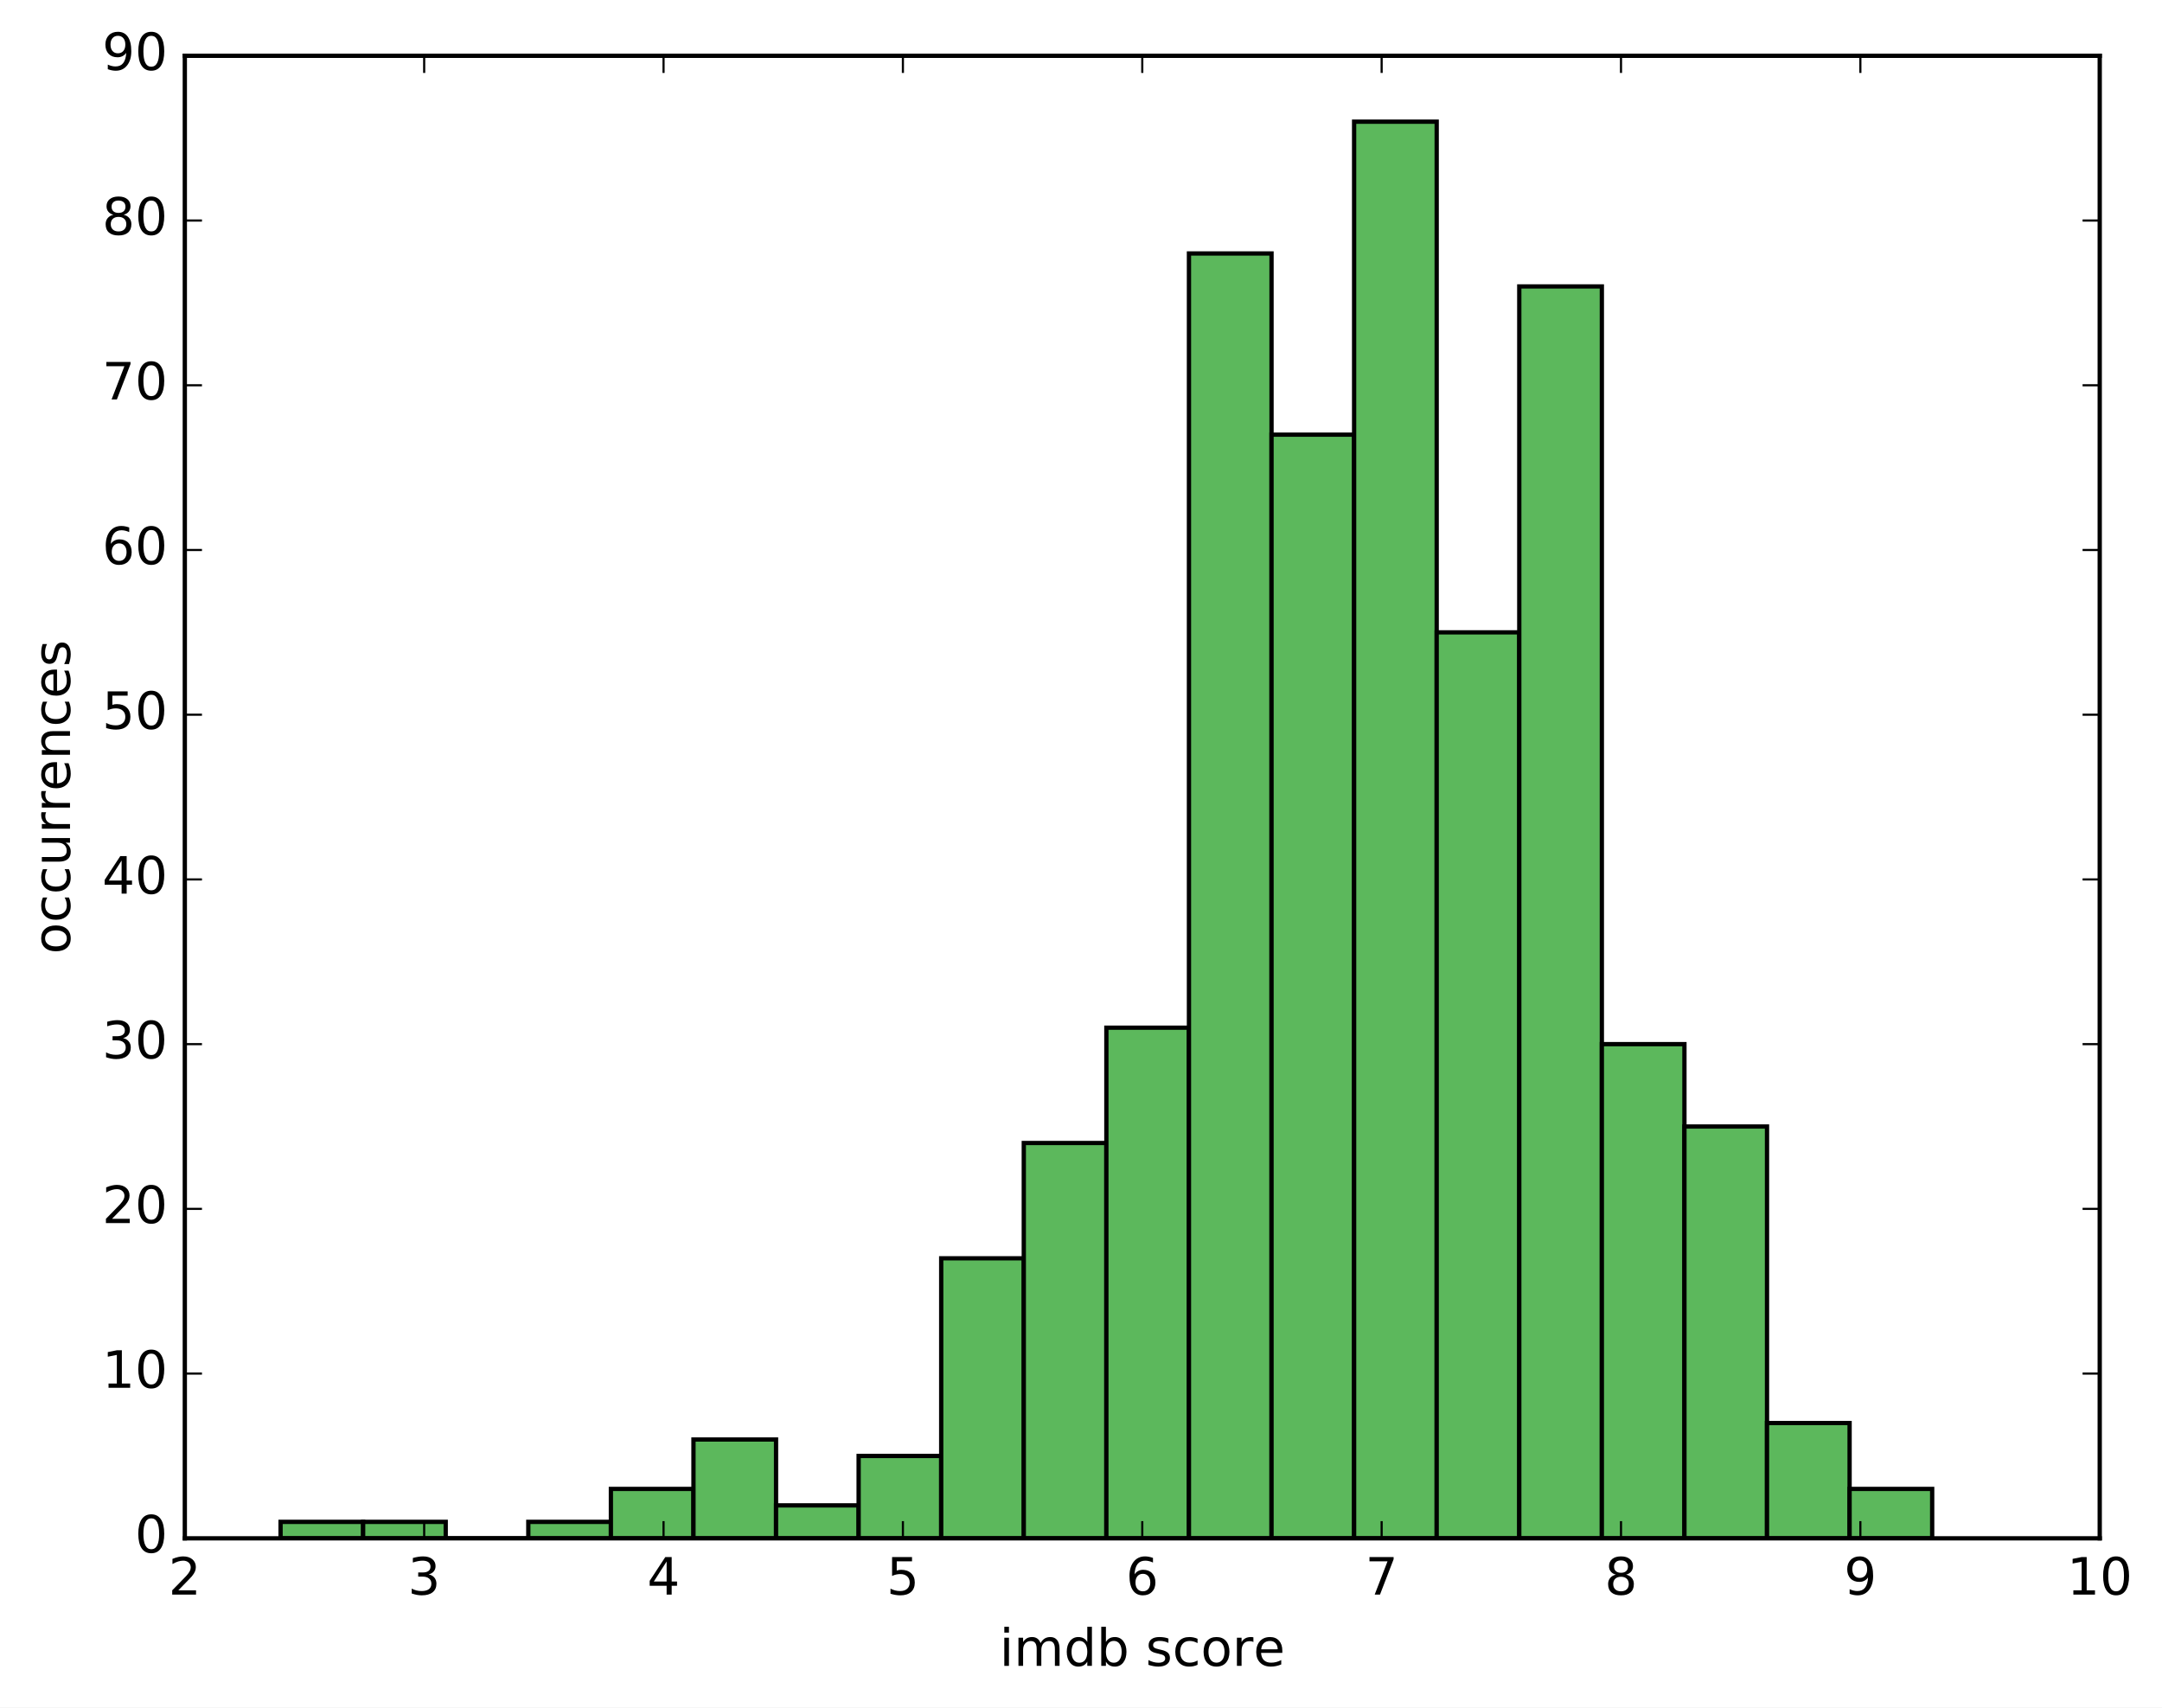
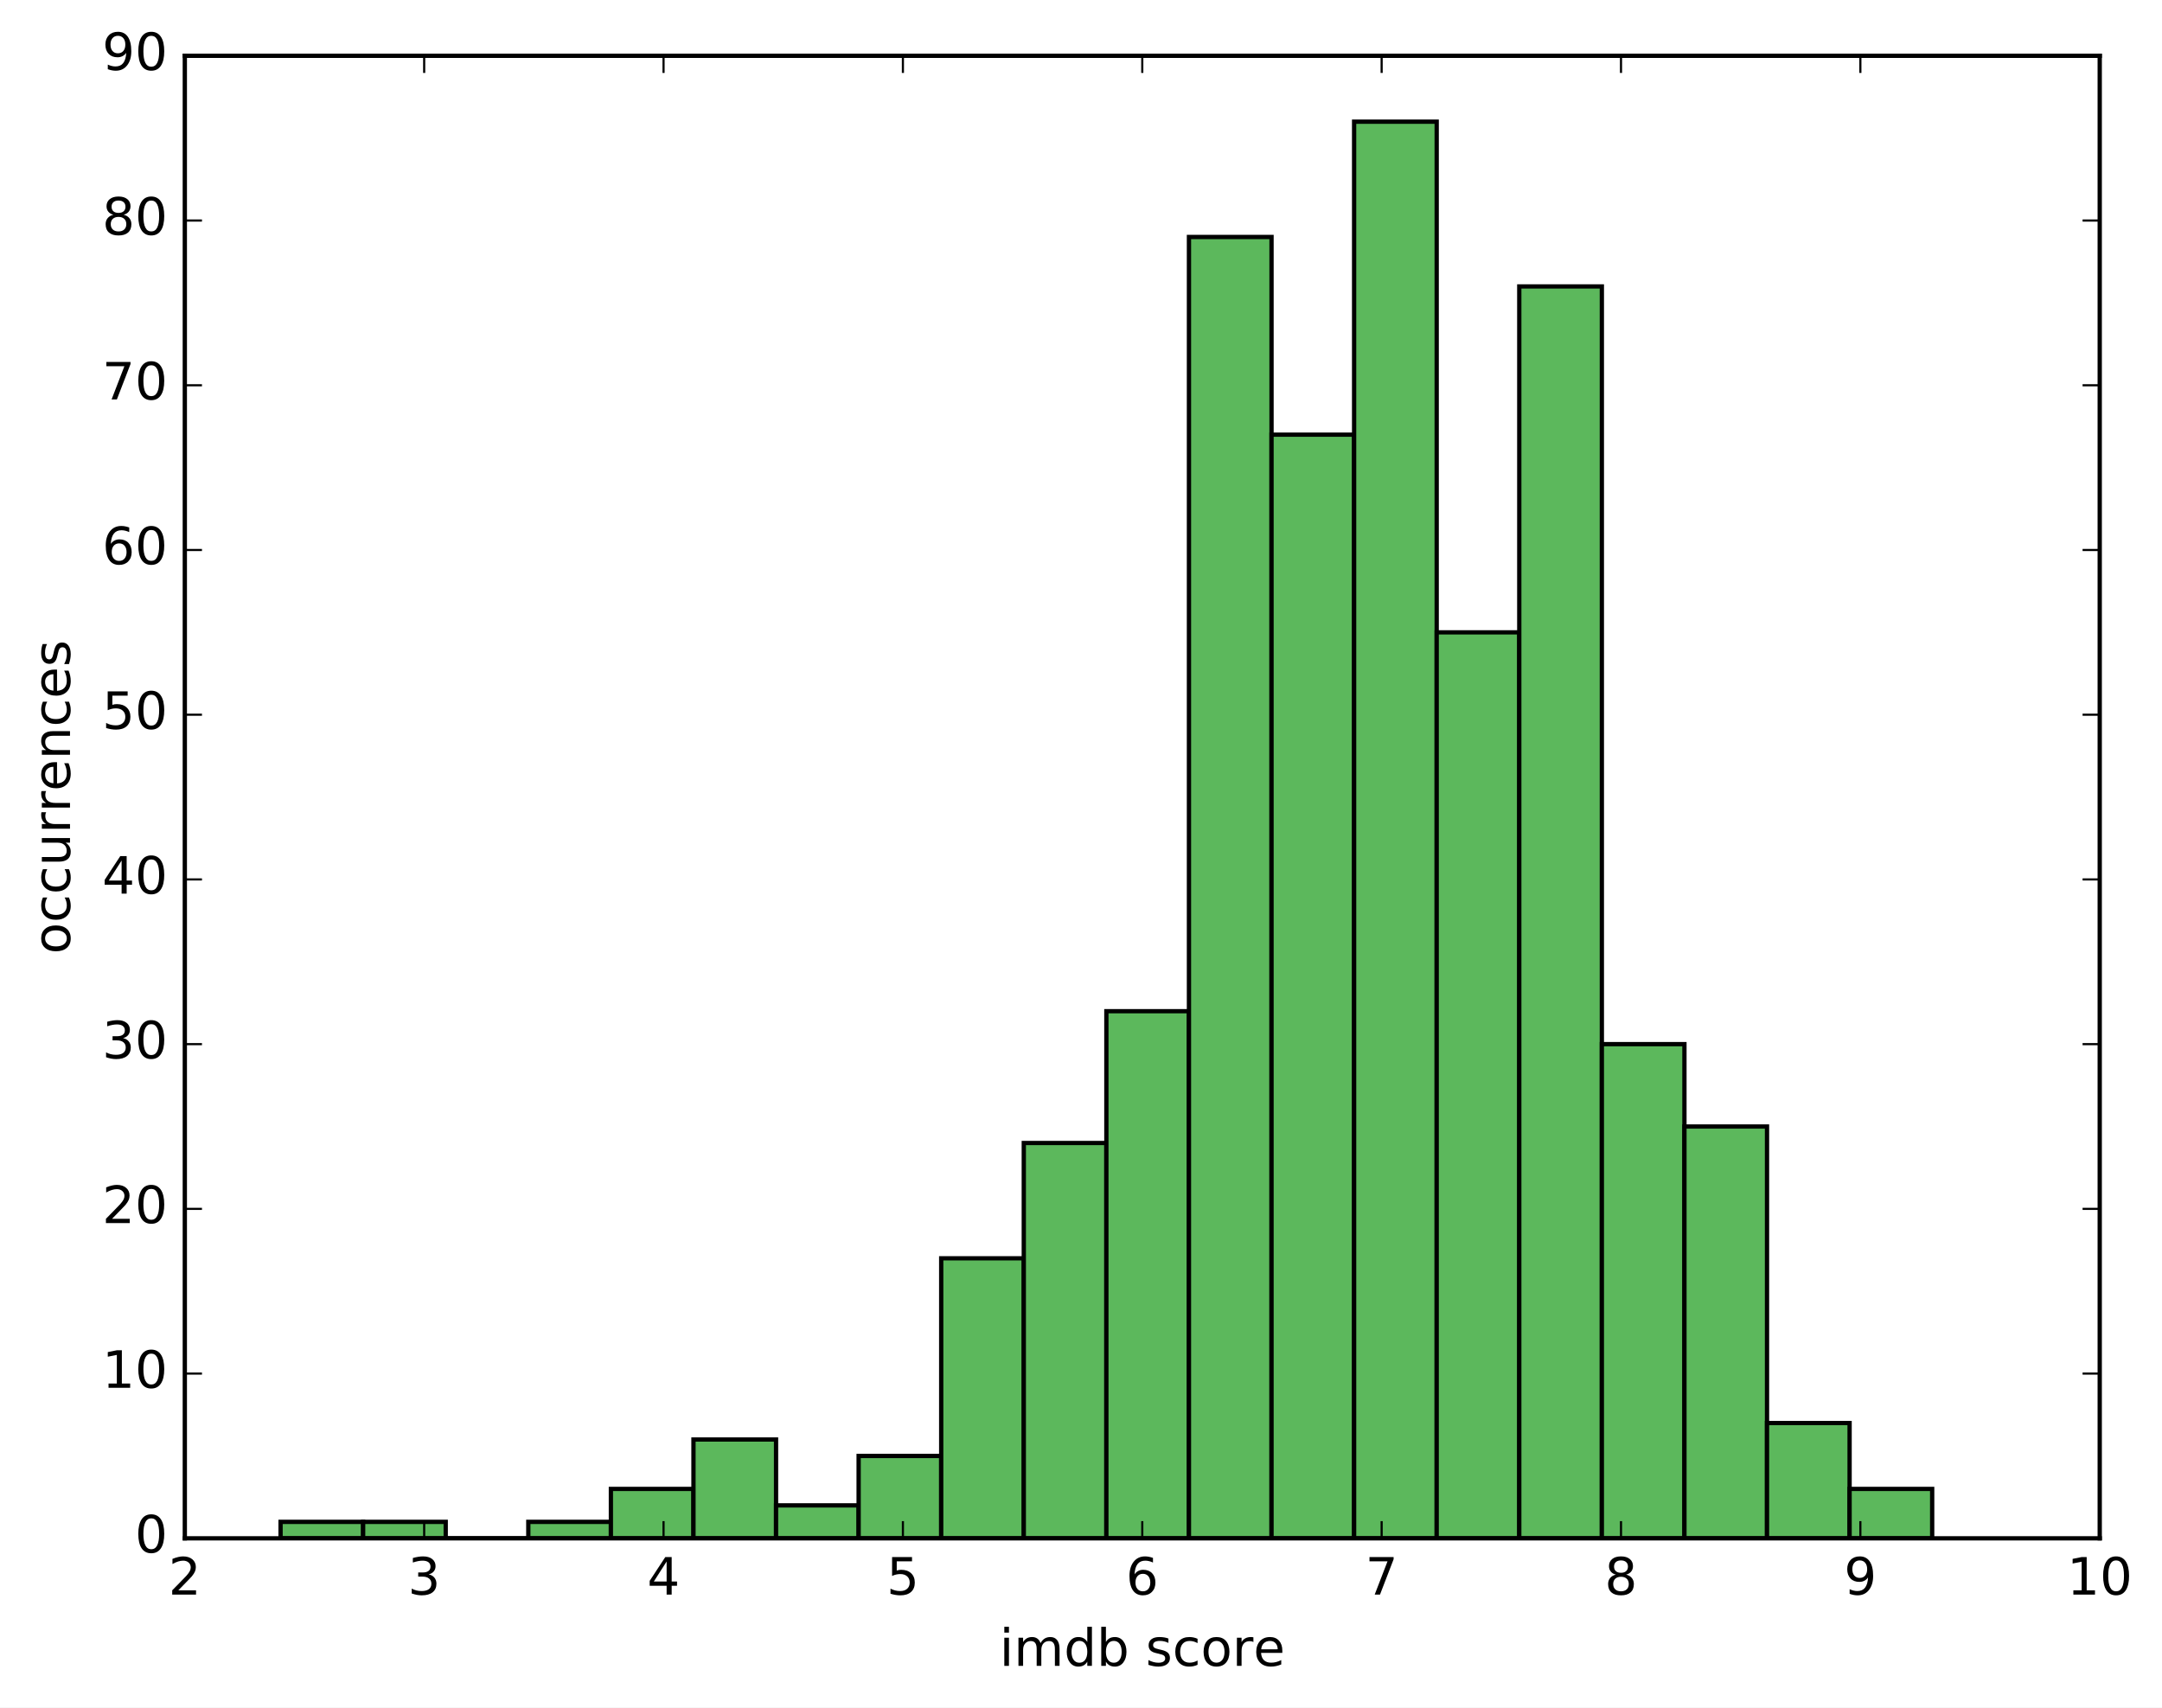
<svg xmlns="http://www.w3.org/2000/svg" xmlns:xlink="http://www.w3.org/1999/xlink" height="398pt" version="1.1" viewBox="0 0 504 398" width="504pt">
  <defs>
    <style type="text/css">
*{stroke-linecap:butt;stroke-linejoin:round;stroke-miterlimit:100000;}
  </style>
  </defs>
  <g id="figure_1">
    <g id="patch_1">
      <path d="M 0 398.034  L 504.319 398.034  L 504.319 0  L 0 0  z " style="fill:#ffffff;" />
    </g>
    <g id="axes_1">
      <g id="patch_2">
        <path d="M 43.084 358.607  L 489.484 358.607  L 489.484 13.007  L 43.084 13.007  z " style="fill:#ffffff;" />
      </g>
      <g id="patch_3">
-         <path clip-path="url(#pbd84c0431d)" d="M 65.404 358.607  L 84.655 358.607  L 84.655 354.767  L 65.404 354.767  z " style="fill:#5cb85c;stroke:#000000;stroke-linejoin:miter;" />
+         <path clip-path="url(#p08955d83c1)" d="M 65.404 358.607  L 84.655 358.607  L 84.655 354.767  L 65.404 354.767  z " style="fill:#5cb85c;stroke:#000000;stroke-linejoin:miter;" />
      </g>
      <g id="patch_4">
-         <path clip-path="url(#pbd84c0431d)" d="M 84.655 358.607  L 103.906 358.607  L 103.906 354.767  L 84.655 354.767  z " style="fill:#5cb85c;stroke:#000000;stroke-linejoin:miter;" />
+         <path clip-path="url(#p08955d83c1)" d="M 84.655 358.607  L 103.906 358.607  L 103.906 354.767  L 84.655 354.767  z " style="fill:#5cb85c;stroke:#000000;stroke-linejoin:miter;" />
      </g>
      <g id="patch_5">
-         <path clip-path="url(#pbd84c0431d)" d="M 103.906 358.607  L 123.157 358.607  L 123.157 358.607  L 103.906 358.607  z " style="fill:#5cb85c;stroke:#000000;stroke-linejoin:miter;" />
+         <path clip-path="url(#p08955d83c1)" d="M 103.906 358.607  L 123.157 358.607  L 123.157 358.607  L 103.906 358.607  z " style="fill:#5cb85c;stroke:#000000;stroke-linejoin:miter;" />
      </g>
      <g id="patch_6">
-         <path clip-path="url(#pbd84c0431d)" d="M 123.157 358.607  L 142.408 358.607  L 142.408 354.767  L 123.157 354.767  z " style="fill:#5cb85c;stroke:#000000;stroke-linejoin:miter;" />
+         <path clip-path="url(#p08955d83c1)" d="M 123.157 358.607  L 142.408 358.607  L 142.408 354.767  L 123.157 354.767  z " style="fill:#5cb85c;stroke:#000000;stroke-linejoin:miter;" />
      </g>
      <g id="patch_7">
-         <path clip-path="url(#pbd84c0431d)" d="M 142.408 358.607  L 161.659 358.607  L 161.659 347.087  L 142.408 347.087  z " style="fill:#5cb85c;stroke:#000000;stroke-linejoin:miter;" />
+         <path clip-path="url(#p08955d83c1)" d="M 142.408 358.607  L 161.659 358.607  L 161.659 347.087  L 142.408 347.087  z " style="fill:#5cb85c;stroke:#000000;stroke-linejoin:miter;" />
      </g>
      <g id="patch_8">
-         <path clip-path="url(#pbd84c0431d)" d="M 161.659 358.607  L 180.91 358.607  L 180.91 335.567  L 161.659 335.567  z " style="fill:#5cb85c;stroke:#000000;stroke-linejoin:miter;" />
+         <path clip-path="url(#p08955d83c1)" d="M 161.659 358.607  L 180.91 358.607  L 180.91 335.567  L 161.659 335.567  z " style="fill:#5cb85c;stroke:#000000;stroke-linejoin:miter;" />
      </g>
      <g id="patch_9">
-         <path clip-path="url(#pbd84c0431d)" d="M 180.91 358.607  L 200.161 358.607  L 200.161 350.927  L 180.91 350.927  z " style="fill:#5cb85c;stroke:#000000;stroke-linejoin:miter;" />
+         <path clip-path="url(#p08955d83c1)" d="M 180.91 358.607  L 200.161 358.607  L 200.161 350.927  L 180.91 350.927  z " style="fill:#5cb85c;stroke:#000000;stroke-linejoin:miter;" />
      </g>
      <g id="patch_10">
-         <path clip-path="url(#pbd84c0431d)" d="M 200.161 358.607  L 219.412 358.607  L 219.412 339.407  L 200.161 339.407  z " style="fill:#5cb85c;stroke:#000000;stroke-linejoin:miter;" />
+         <path clip-path="url(#p08955d83c1)" d="M 200.161 358.607  L 219.412 358.607  L 219.412 339.407  L 200.161 339.407  z " style="fill:#5cb85c;stroke:#000000;stroke-linejoin:miter;" />
      </g>
      <g id="patch_11">
-         <path clip-path="url(#pbd84c0431d)" d="M 219.412 358.607  L 238.663 358.607  L 238.663 293.327  L 219.412 293.327  z " style="fill:#5cb85c;stroke:#000000;stroke-linejoin:miter;" />
+         <path clip-path="url(#p08955d83c1)" d="M 219.412 358.607  L 238.663 358.607  L 238.663 293.327  L 219.412 293.327  z " style="fill:#5cb85c;stroke:#000000;stroke-linejoin:miter;" />
      </g>
      <g id="patch_12">
-         <path clip-path="url(#pbd84c0431d)" d="M 238.663 358.607  L 257.914 358.607  L 257.914 266.447  L 238.663 266.447  z " style="fill:#5cb85c;stroke:#000000;stroke-linejoin:miter;" />
+         <path clip-path="url(#p08955d83c1)" d="M 238.663 358.607  L 257.914 358.607  L 257.914 266.447  L 238.663 266.447  z " style="fill:#5cb85c;stroke:#000000;stroke-linejoin:miter;" />
      </g>
      <g id="patch_13">
-         <path clip-path="url(#pbd84c0431d)" d="M 257.914 358.607  L 277.165 358.607  L 277.165 239.567  L 257.914 239.567  z " style="fill:#5cb85c;stroke:#000000;stroke-linejoin:miter;" />
+         <path clip-path="url(#p08955d83c1)" d="M 257.914 358.607  L 277.165 358.607  L 277.165 235.727  L 257.914 235.727  z " style="fill:#5cb85c;stroke:#000000;stroke-linejoin:miter;" />
      </g>
      <g id="patch_14">
-         <path clip-path="url(#pbd84c0431d)" d="M 277.165 358.607  L 296.416 358.607  L 296.416 59.087  L 277.165 59.087  z " style="fill:#5cb85c;stroke:#000000;stroke-linejoin:miter;" />
+         <path clip-path="url(#p08955d83c1)" d="M 277.165 358.607  L 296.416 358.607  L 296.416 55.247  L 277.165 55.247  z " style="fill:#5cb85c;stroke:#000000;stroke-linejoin:miter;" />
      </g>
      <g id="patch_15">
-         <path clip-path="url(#pbd84c0431d)" d="M 296.416 358.607  L 315.667 358.607  L 315.667 101.327  L 296.416 101.327  z " style="fill:#5cb85c;stroke:#000000;stroke-linejoin:miter;" />
+         <path clip-path="url(#p08955d83c1)" d="M 296.416 358.607  L 315.667 358.607  L 315.667 101.327  L 296.416 101.327  z " style="fill:#5cb85c;stroke:#000000;stroke-linejoin:miter;" />
      </g>
      <g id="patch_16">
-         <path clip-path="url(#pbd84c0431d)" d="M 315.667 358.607  L 334.918 358.607  L 334.918 28.367  L 315.667 28.367  z " style="fill:#5cb85c;stroke:#000000;stroke-linejoin:miter;" />
+         <path clip-path="url(#p08955d83c1)" d="M 315.667 358.607  L 334.918 358.607  L 334.918 28.367  L 315.667 28.367  z " style="fill:#5cb85c;stroke:#000000;stroke-linejoin:miter;" />
      </g>
      <g id="patch_17">
-         <path clip-path="url(#pbd84c0431d)" d="M 334.918 358.607  L 354.169 358.607  L 354.169 147.407  L 334.918 147.407  z " style="fill:#5cb85c;stroke:#000000;stroke-linejoin:miter;" />
+         <path clip-path="url(#p08955d83c1)" d="M 334.918 358.607  L 354.169 358.607  L 354.169 147.407  L 334.918 147.407  z " style="fill:#5cb85c;stroke:#000000;stroke-linejoin:miter;" />
      </g>
      <g id="patch_18">
-         <path clip-path="url(#pbd84c0431d)" d="M 354.169 358.607  L 373.42 358.607  L 373.42 66.767  L 354.169 66.767  z " style="fill:#5cb85c;stroke:#000000;stroke-linejoin:miter;" />
+         <path clip-path="url(#p08955d83c1)" d="M 354.169 358.607  L 373.42 358.607  L 373.42 66.767  L 354.169 66.767  z " style="fill:#5cb85c;stroke:#000000;stroke-linejoin:miter;" />
      </g>
      <g id="patch_19">
-         <path clip-path="url(#pbd84c0431d)" d="M 373.42 358.607  L 392.671 358.607  L 392.671 243.407  L 373.42 243.407  z " style="fill:#5cb85c;stroke:#000000;stroke-linejoin:miter;" />
+         <path clip-path="url(#p08955d83c1)" d="M 373.42 358.607  L 392.671 358.607  L 392.671 243.407  L 373.42 243.407  z " style="fill:#5cb85c;stroke:#000000;stroke-linejoin:miter;" />
      </g>
      <g id="patch_20">
-         <path clip-path="url(#pbd84c0431d)" d="M 392.671 358.607  L 411.922 358.607  L 411.922 262.607  L 392.671 262.607  z " style="fill:#5cb85c;stroke:#000000;stroke-linejoin:miter;" />
+         <path clip-path="url(#p08955d83c1)" d="M 392.671 358.607  L 411.922 358.607  L 411.922 262.607  L 392.671 262.607  z " style="fill:#5cb85c;stroke:#000000;stroke-linejoin:miter;" />
      </g>
      <g id="patch_21">
-         <path clip-path="url(#pbd84c0431d)" d="M 411.922 358.607  L 431.173 358.607  L 431.173 331.727  L 411.922 331.727  z " style="fill:#5cb85c;stroke:#000000;stroke-linejoin:miter;" />
+         <path clip-path="url(#p08955d83c1)" d="M 411.922 358.607  L 431.173 358.607  L 431.173 331.727  L 411.922 331.727  z " style="fill:#5cb85c;stroke:#000000;stroke-linejoin:miter;" />
      </g>
      <g id="patch_22">
-         <path clip-path="url(#pbd84c0431d)" d="M 431.173 358.607  L 450.424 358.607  L 450.424 347.087  L 431.173 347.087  z " style="fill:#5cb85c;stroke:#000000;stroke-linejoin:miter;" />
+         <path clip-path="url(#p08955d83c1)" d="M 431.173 358.607  L 450.424 358.607  L 450.424 347.087  L 431.173 347.087  z " style="fill:#5cb85c;stroke:#000000;stroke-linejoin:miter;" />
      </g>
      <g id="patch_23">
        <path d="M 43.084 13.007  L 489.484 13.007  " style="fill:none;stroke:#000000;stroke-linecap:square;stroke-linejoin:miter;" />
      </g>
      <g id="patch_24">
        <path d="M 489.484 358.607  L 489.484 13.007  " style="fill:none;stroke:#000000;stroke-linecap:square;stroke-linejoin:miter;" />
      </g>
      <g id="patch_25">
        <path d="M 43.084 358.607  L 489.484 358.607  " style="fill:none;stroke:#000000;stroke-linecap:square;stroke-linejoin:miter;" />
      </g>
      <g id="patch_26">
        <path d="M 43.084 358.607  L 43.084 13.007  " style="fill:none;stroke:#000000;stroke-linecap:square;stroke-linejoin:miter;" />
      </g>
      <g id="matplotlib.axis_1">
        <g id="xtick_1">
          <g id="line2d_1">
            <defs>
-               <path d="M 0 0  L 0 -4  " id="mf50c649e25" style="stroke:#000000;stroke-width:0.5;" />
-             </defs>
-             <g>
-               <use style="stroke:#000000;stroke-width:0.5;" x="43.084" xlink:href="#mf50c649e25" y="358.607" />
+               <path d="M 0 0  L 0 -4  " id="md953625e49" style="stroke:#000000;stroke-width:0.5;" />
+             </defs>
+             <g>
+               <use style="stroke:#000000;stroke-width:0.5;" x="43.084" xlink:href="#md953625e49" y="358.607" />
            </g>
          </g>
          <g id="line2d_2">
            <defs>
-               <path d="M 0 0  L 0 4  " id="m6d5c0cf0fb" style="stroke:#000000;stroke-width:0.5;" />
-             </defs>
-             <g>
-               <use style="stroke:#000000;stroke-width:0.5;" x="43.084" xlink:href="#m6d5c0cf0fb" y="13.007" />
+               <path d="M 0 0  L 0 4  " id="mc95c43d08b" style="stroke:#000000;stroke-width:0.5;" />
+             </defs>
+             <g>
+               <use style="stroke:#000000;stroke-width:0.5;" x="43.084" xlink:href="#mc95c43d08b" y="13.007" />
            </g>
          </g>
          <g id="text_1">
            <defs>
              <path d="M 19.188 8.297  L 53.609 8.297  L 53.609 0  L 7.328 0  L 7.328 8.297  Q 12.938 14.109 22.625 23.891  Q 32.328 33.688 34.812 36.531  Q 39.547 41.844 41.422 45.531  Q 43.312 49.219 43.312 52.781  Q 43.312 58.594 39.234 62.25  Q 35.156 65.922 28.609 65.922  Q 23.969 65.922 18.812 64.312  Q 13.672 62.703 7.812 59.422  L 7.812 69.391  Q 13.766 71.781 18.938 73  Q 24.125 74.219 28.422 74.219  Q 39.75 74.219 46.484 68.547  Q 53.219 62.891 53.219 53.422  Q 53.219 48.922 51.531 44.891  Q 49.859 40.875 45.406 35.406  Q 44.188 33.984 37.641 27.219  Q 31.109 20.453 19.188 8.297  " id="BitstreamVeraSans-Roman-32" />
            </defs>
            <g transform="translate(39.26625 371.725)scale(0.12 -0.12)">
              <use xlink:href="#BitstreamVeraSans-Roman-32" />
            </g>
          </g>
        </g>
        <g id="xtick_2">
          <g id="line2d_3">
            <g>
-               <use style="stroke:#000000;stroke-width:0.5;" x="98.884" xlink:href="#mf50c649e25" y="358.607" />
+               <use style="stroke:#000000;stroke-width:0.5;" x="98.884" xlink:href="#md953625e49" y="358.607" />
            </g>
          </g>
          <g id="line2d_4">
            <g>
-               <use style="stroke:#000000;stroke-width:0.5;" x="98.884" xlink:href="#m6d5c0cf0fb" y="13.007" />
+               <use style="stroke:#000000;stroke-width:0.5;" x="98.884" xlink:href="#mc95c43d08b" y="13.007" />
            </g>
          </g>
          <g id="text_2">
            <defs>
              <path d="M 40.578 39.312  Q 47.656 37.797 51.625 33  Q 55.609 28.219 55.609 21.188  Q 55.609 10.406 48.188 4.484  Q 40.766 -1.422 27.094 -1.422  Q 22.516 -1.422 17.656 -0.516  Q 12.797 0.391 7.625 2.203  L 7.625 11.719  Q 11.719 9.328 16.594 8.109  Q 21.484 6.891 26.812 6.891  Q 36.078 6.891 40.938 10.547  Q 45.797 14.203 45.797 21.188  Q 45.797 27.641 41.281 31.266  Q 36.766 34.906 28.719 34.906  L 20.219 34.906  L 20.219 43.016  L 29.109 43.016  Q 36.375 43.016 40.234 45.922  Q 44.094 48.828 44.094 54.297  Q 44.094 59.906 40.109 62.906  Q 36.141 65.922 28.719 65.922  Q 24.656 65.922 20.016 65.031  Q 15.375 64.156 9.812 62.312  L 9.812 71.094  Q 15.438 72.656 20.344 73.438  Q 25.25 74.219 29.594 74.219  Q 40.828 74.219 47.359 69.109  Q 53.906 64.016 53.906 55.328  Q 53.906 49.266 50.438 45.094  Q 46.969 40.922 40.578 39.312  " id="BitstreamVeraSans-Roman-33" />
            </defs>
            <g transform="translate(95.06625 371.725)scale(0.12 -0.12)">
              <use xlink:href="#BitstreamVeraSans-Roman-33" />
            </g>
          </g>
        </g>
        <g id="xtick_3">
          <g id="line2d_5">
            <g>
-               <use style="stroke:#000000;stroke-width:0.5;" x="154.684" xlink:href="#mf50c649e25" y="358.607" />
+               <use style="stroke:#000000;stroke-width:0.5;" x="154.684" xlink:href="#md953625e49" y="358.607" />
            </g>
          </g>
          <g id="line2d_6">
            <g>
-               <use style="stroke:#000000;stroke-width:0.5;" x="154.684" xlink:href="#m6d5c0cf0fb" y="13.007" />
+               <use style="stroke:#000000;stroke-width:0.5;" x="154.684" xlink:href="#mc95c43d08b" y="13.007" />
            </g>
          </g>
          <g id="text_3">
            <defs>
              <path d="M 37.797 64.312  L 12.891 25.391  L 37.797 25.391  z M 35.203 72.906  L 47.609 72.906  L 47.609 25.391  L 58.016 25.391  L 58.016 17.188  L 47.609 17.188  L 47.609 0  L 37.797 0  L 37.797 17.188  L 4.891 17.188  L 4.891 26.703  z " id="BitstreamVeraSans-Roman-34" />
            </defs>
            <g transform="translate(150.8663 371.725)scale(0.12 -0.12)">
              <use xlink:href="#BitstreamVeraSans-Roman-34" />
            </g>
          </g>
        </g>
        <g id="xtick_4">
          <g id="line2d_7">
            <g>
-               <use style="stroke:#000000;stroke-width:0.5;" x="210.484" xlink:href="#mf50c649e25" y="358.607" />
+               <use style="stroke:#000000;stroke-width:0.5;" x="210.484" xlink:href="#md953625e49" y="358.607" />
            </g>
          </g>
          <g id="line2d_8">
            <g>
-               <use style="stroke:#000000;stroke-width:0.5;" x="210.484" xlink:href="#m6d5c0cf0fb" y="13.007" />
+               <use style="stroke:#000000;stroke-width:0.5;" x="210.484" xlink:href="#mc95c43d08b" y="13.007" />
            </g>
          </g>
          <g id="text_4">
            <defs>
              <path d="M 10.797 72.906  L 49.516 72.906  L 49.516 64.594  L 19.828 64.594  L 19.828 46.734  Q 21.969 47.469 24.109 47.828  Q 26.266 48.188 28.422 48.188  Q 40.625 48.188 47.75 41.5  Q 54.891 34.812 54.891 23.391  Q 54.891 11.625 47.562 5.094  Q 40.234 -1.422 26.906 -1.422  Q 22.312 -1.422 17.547 -0.641  Q 12.797 0.141 7.719 1.703  L 7.719 11.625  Q 12.109 9.234 16.797 8.062  Q 21.484 6.891 26.703 6.891  Q 35.156 6.891 40.078 11.328  Q 45.016 15.766 45.016 23.391  Q 45.016 31 40.078 35.438  Q 35.156 39.891 26.703 39.891  Q 22.75 39.891 18.812 39.016  Q 14.891 38.141 10.797 36.281  z " id="BitstreamVeraSans-Roman-35" />
            </defs>
            <g transform="translate(206.6662 371.725)scale(0.12 -0.12)">
              <use xlink:href="#BitstreamVeraSans-Roman-35" />
            </g>
          </g>
        </g>
        <g id="xtick_5">
          <g id="line2d_9">
            <g>
-               <use style="stroke:#000000;stroke-width:0.5;" x="266.284" xlink:href="#mf50c649e25" y="358.607" />
+               <use style="stroke:#000000;stroke-width:0.5;" x="266.284" xlink:href="#md953625e49" y="358.607" />
            </g>
          </g>
          <g id="line2d_10">
            <g>
-               <use style="stroke:#000000;stroke-width:0.5;" x="266.284" xlink:href="#m6d5c0cf0fb" y="13.007" />
+               <use style="stroke:#000000;stroke-width:0.5;" x="266.284" xlink:href="#mc95c43d08b" y="13.007" />
            </g>
          </g>
          <g id="text_5">
            <defs>
              <path d="M 33.016 40.375  Q 26.375 40.375 22.484 35.828  Q 18.609 31.297 18.609 23.391  Q 18.609 15.531 22.484 10.953  Q 26.375 6.391 33.016 6.391  Q 39.656 6.391 43.531 10.953  Q 47.406 15.531 47.406 23.391  Q 47.406 31.297 43.531 35.828  Q 39.656 40.375 33.016 40.375  M 52.594 71.297  L 52.594 62.312  Q 48.875 64.062 45.094 64.984  Q 41.312 65.922 37.594 65.922  Q 27.828 65.922 22.672 59.328  Q 17.531 52.734 16.797 39.406  Q 19.672 43.656 24.016 45.922  Q 28.375 48.188 33.594 48.188  Q 44.578 48.188 50.953 41.516  Q 57.328 34.859 57.328 23.391  Q 57.328 12.156 50.688 5.359  Q 44.047 -1.422 33.016 -1.422  Q 20.359 -1.422 13.672 8.266  Q 6.984 17.969 6.984 36.375  Q 6.984 53.656 15.188 63.938  Q 23.391 74.219 37.203 74.219  Q 40.922 74.219 44.703 73.484  Q 48.484 72.75 52.594 71.297  " id="BitstreamVeraSans-Roman-36" />
            </defs>
            <g transform="translate(262.4663 371.725)scale(0.12 -0.12)">
              <use xlink:href="#BitstreamVeraSans-Roman-36" />
            </g>
          </g>
        </g>
        <g id="xtick_6">
          <g id="line2d_11">
            <g>
-               <use style="stroke:#000000;stroke-width:0.5;" x="322.084" xlink:href="#mf50c649e25" y="358.607" />
+               <use style="stroke:#000000;stroke-width:0.5;" x="322.084" xlink:href="#md953625e49" y="358.607" />
            </g>
          </g>
          <g id="line2d_12">
            <g>
-               <use style="stroke:#000000;stroke-width:0.5;" x="322.084" xlink:href="#m6d5c0cf0fb" y="13.007" />
+               <use style="stroke:#000000;stroke-width:0.5;" x="322.084" xlink:href="#mc95c43d08b" y="13.007" />
            </g>
          </g>
          <g id="text_6">
            <defs>
              <path d="M 8.203 72.906  L 55.078 72.906  L 55.078 68.703  L 28.609 0  L 18.312 0  L 43.219 64.594  L 8.203 64.594  z " id="BitstreamVeraSans-Roman-37" />
            </defs>
            <g transform="translate(318.2663 371.725)scale(0.12 -0.12)">
              <use xlink:href="#BitstreamVeraSans-Roman-37" />
            </g>
          </g>
        </g>
        <g id="xtick_7">
          <g id="line2d_13">
            <g>
-               <use style="stroke:#000000;stroke-width:0.5;" x="377.884" xlink:href="#mf50c649e25" y="358.607" />
+               <use style="stroke:#000000;stroke-width:0.5;" x="377.884" xlink:href="#md953625e49" y="358.607" />
            </g>
          </g>
          <g id="line2d_14">
            <g>
-               <use style="stroke:#000000;stroke-width:0.5;" x="377.884" xlink:href="#m6d5c0cf0fb" y="13.007" />
+               <use style="stroke:#000000;stroke-width:0.5;" x="377.884" xlink:href="#mc95c43d08b" y="13.007" />
            </g>
          </g>
          <g id="text_7">
            <defs>
              <path d="M 31.781 34.625  Q 24.75 34.625 20.719 30.859  Q 16.703 27.094 16.703 20.516  Q 16.703 13.922 20.719 10.156  Q 24.75 6.391 31.781 6.391  Q 38.812 6.391 42.859 10.172  Q 46.922 13.969 46.922 20.516  Q 46.922 27.094 42.891 30.859  Q 38.875 34.625 31.781 34.625  M 21.922 38.812  Q 15.578 40.375 12.031 44.719  Q 8.5 49.078 8.5 55.328  Q 8.5 64.062 14.719 69.141  Q 20.953 74.219 31.781 74.219  Q 42.672 74.219 48.875 69.141  Q 55.078 64.062 55.078 55.328  Q 55.078 49.078 51.531 44.719  Q 48 40.375 41.703 38.812  Q 48.828 37.156 52.797 32.312  Q 56.781 27.484 56.781 20.516  Q 56.781 9.906 50.312 4.234  Q 43.844 -1.422 31.781 -1.422  Q 19.734 -1.422 13.25 4.234  Q 6.781 9.906 6.781 20.516  Q 6.781 27.484 10.781 32.312  Q 14.797 37.156 21.922 38.812  M 18.312 54.391  Q 18.312 48.734 21.844 45.562  Q 25.391 42.391 31.781 42.391  Q 38.141 42.391 41.719 45.562  Q 45.312 48.734 45.312 54.391  Q 45.312 60.062 41.719 63.234  Q 38.141 66.406 31.781 66.406  Q 25.391 66.406 21.844 63.234  Q 18.312 60.062 18.312 54.391  " id="BitstreamVeraSans-Roman-38" />
            </defs>
            <g transform="translate(374.0663 371.725)scale(0.12 -0.12)">
              <use xlink:href="#BitstreamVeraSans-Roman-38" />
            </g>
          </g>
        </g>
        <g id="xtick_8">
          <g id="line2d_15">
            <g>
-               <use style="stroke:#000000;stroke-width:0.5;" x="433.684" xlink:href="#mf50c649e25" y="358.607" />
+               <use style="stroke:#000000;stroke-width:0.5;" x="433.684" xlink:href="#md953625e49" y="358.607" />
            </g>
          </g>
          <g id="line2d_16">
            <g>
-               <use style="stroke:#000000;stroke-width:0.5;" x="433.684" xlink:href="#m6d5c0cf0fb" y="13.007" />
+               <use style="stroke:#000000;stroke-width:0.5;" x="433.684" xlink:href="#mc95c43d08b" y="13.007" />
            </g>
          </g>
          <g id="text_8">
            <defs>
              <path d="M 10.984 1.516  L 10.984 10.5  Q 14.703 8.734 18.5 7.812  Q 22.312 6.891 25.984 6.891  Q 35.75 6.891 40.891 13.453  Q 46.047 20.016 46.781 33.406  Q 43.953 29.203 39.594 26.953  Q 35.25 24.703 29.984 24.703  Q 19.047 24.703 12.672 31.312  Q 6.297 37.938 6.297 49.422  Q 6.297 60.641 12.938 67.422  Q 19.578 74.219 30.609 74.219  Q 43.266 74.219 49.922 64.516  Q 56.594 54.828 56.594 36.375  Q 56.594 19.141 48.406 8.859  Q 40.234 -1.422 26.422 -1.422  Q 22.703 -1.422 18.891 -0.688  Q 15.094 0.047 10.984 1.516  M 30.609 32.422  Q 37.25 32.422 41.125 36.953  Q 45.016 41.5 45.016 49.422  Q 45.016 57.281 41.125 61.844  Q 37.25 66.406 30.609 66.406  Q 23.969 66.406 20.094 61.844  Q 16.219 57.281 16.219 49.422  Q 16.219 41.5 20.094 36.953  Q 23.969 32.422 30.609 32.422  " id="BitstreamVeraSans-Roman-39" />
            </defs>
            <g transform="translate(429.8662 371.725)scale(0.12 -0.12)">
              <use xlink:href="#BitstreamVeraSans-Roman-39" />
            </g>
          </g>
        </g>
        <g id="xtick_9">
          <g id="line2d_17">
            <g>
-               <use style="stroke:#000000;stroke-width:0.5;" x="489.484" xlink:href="#mf50c649e25" y="358.607" />
+               <use style="stroke:#000000;stroke-width:0.5;" x="489.484" xlink:href="#md953625e49" y="358.607" />
            </g>
          </g>
          <g id="line2d_18">
            <g>
-               <use style="stroke:#000000;stroke-width:0.5;" x="489.484" xlink:href="#m6d5c0cf0fb" y="13.007" />
+               <use style="stroke:#000000;stroke-width:0.5;" x="489.484" xlink:href="#mc95c43d08b" y="13.007" />
            </g>
          </g>
          <g id="text_9">
            <defs>
              <path d="M 31.781 66.406  Q 24.172 66.406 20.328 58.906  Q 16.5 51.422 16.5 36.375  Q 16.5 21.391 20.328 13.891  Q 24.172 6.391 31.781 6.391  Q 39.453 6.391 43.281 13.891  Q 47.125 21.391 47.125 36.375  Q 47.125 51.422 43.281 58.906  Q 39.453 66.406 31.781 66.406  M 31.781 74.219  Q 44.047 74.219 50.516 64.516  Q 56.984 54.828 56.984 36.375  Q 56.984 17.969 50.516 8.266  Q 44.047 -1.422 31.781 -1.422  Q 19.531 -1.422 13.062 8.266  Q 6.594 17.969 6.594 36.375  Q 6.594 54.828 13.062 64.516  Q 19.531 74.219 31.781 74.219  " id="BitstreamVeraSans-Roman-30" />
              <path d="M 12.406 8.297  L 28.516 8.297  L 28.516 63.922  L 10.984 60.406  L 10.984 69.391  L 28.422 72.906  L 38.281 72.906  L 38.281 8.297  L 54.391 8.297  L 54.391 0  L 12.406 0  z " id="BitstreamVeraSans-Roman-31" />
            </defs>
            <g transform="translate(481.8487 371.725)scale(0.12 -0.12)">
              <use xlink:href="#BitstreamVeraSans-Roman-31" />
              <use x="63.623" xlink:href="#BitstreamVeraSans-Roman-30" />
            </g>
          </g>
        </g>
        <g id="text_10">
          <defs>
            <path id="BitstreamVeraSans-Roman-20" />
            <path d="M 52 44.188  Q 55.375 50.25 60.062 53.125  Q 64.75 56 71.094 56  Q 79.641 56 84.281 50.016  Q 88.922 44.047 88.922 33.016  L 88.922 0  L 79.891 0  L 79.891 32.719  Q 79.891 40.578 77.094 44.375  Q 74.312 48.188 68.609 48.188  Q 61.625 48.188 57.562 43.547  Q 53.516 38.922 53.516 30.906  L 53.516 0  L 44.484 0  L 44.484 32.719  Q 44.484 40.625 41.703 44.406  Q 38.922 48.188 33.109 48.188  Q 26.219 48.188 22.156 43.531  Q 18.109 38.875 18.109 30.906  L 18.109 0  L 9.078 0  L 9.078 54.688  L 18.109 54.688  L 18.109 46.188  Q 21.188 51.219 25.484 53.609  Q 29.781 56 35.688 56  Q 41.656 56 45.828 52.969  Q 50 49.953 52 44.188  " id="BitstreamVeraSans-Roman-6d" />
            <path d="M 30.609 48.391  Q 23.391 48.391 19.188 42.75  Q 14.984 37.109 14.984 27.297  Q 14.984 17.484 19.156 11.844  Q 23.344 6.203 30.609 6.203  Q 37.797 6.203 41.984 11.859  Q 46.188 17.531 46.188 27.297  Q 46.188 37.016 41.984 42.703  Q 37.797 48.391 30.609 48.391  M 30.609 56  Q 42.328 56 49.016 48.375  Q 55.719 40.766 55.719 27.297  Q 55.719 13.875 49.016 6.219  Q 42.328 -1.422 30.609 -1.422  Q 18.844 -1.422 12.172 6.219  Q 5.516 13.875 5.516 27.297  Q 5.516 40.766 12.172 48.375  Q 18.844 56 30.609 56  " id="BitstreamVeraSans-Roman-6f" />
            <path d="M 9.422 54.688  L 18.406 54.688  L 18.406 0  L 9.422 0  z M 9.422 75.984  L 18.406 75.984  L 18.406 64.594  L 9.422 64.594  z " id="BitstreamVeraSans-Roman-69" />
            <path d="M 56.203 29.594  L 56.203 25.203  L 14.891 25.203  Q 15.484 15.922 20.484 11.062  Q 25.484 6.203 34.422 6.203  Q 39.594 6.203 44.453 7.469  Q 49.312 8.734 54.109 11.281  L 54.109 2.781  Q 49.266 0.734 44.188 -0.344  Q 39.109 -1.422 33.891 -1.422  Q 20.797 -1.422 13.156 6.188  Q 5.516 13.812 5.516 26.812  Q 5.516 40.234 12.766 48.109  Q 20.016 56 32.328 56  Q 43.359 56 49.781 48.891  Q 56.203 41.797 56.203 29.594  M 47.219 32.234  Q 47.125 39.594 43.094 43.984  Q 39.062 48.391 32.422 48.391  Q 24.906 48.391 20.391 44.141  Q 15.875 39.891 15.188 32.172  z " id="BitstreamVeraSans-Roman-65" />
            <path d="M 45.406 46.391  L 45.406 75.984  L 54.391 75.984  L 54.391 0  L 45.406 0  L 45.406 8.203  Q 42.578 3.328 38.25 0.953  Q 33.938 -1.422 27.875 -1.422  Q 17.969 -1.422 11.734 6.484  Q 5.516 14.406 5.516 27.297  Q 5.516 40.188 11.734 48.094  Q 17.969 56 27.875 56  Q 33.938 56 38.25 53.625  Q 42.578 51.266 45.406 46.391  M 14.797 27.297  Q 14.797 17.391 18.875 11.75  Q 22.953 6.109 30.078 6.109  Q 37.203 6.109 41.297 11.75  Q 45.406 17.391 45.406 27.297  Q 45.406 37.203 41.297 42.844  Q 37.203 48.484 30.078 48.484  Q 22.953 48.484 18.875 42.844  Q 14.797 37.203 14.797 27.297  " id="BitstreamVeraSans-Roman-64" />
            <path d="M 41.109 46.297  Q 39.594 47.172 37.812 47.578  Q 36.031 48 33.891 48  Q 26.266 48 22.188 43.047  Q 18.109 38.094 18.109 28.812  L 18.109 0  L 9.078 0  L 9.078 54.688  L 18.109 54.688  L 18.109 46.188  Q 20.953 51.172 25.484 53.578  Q 30.031 56 36.531 56  Q 37.453 56 38.578 55.875  Q 39.703 55.766 41.062 55.516  z " id="BitstreamVeraSans-Roman-72" />
            <path d="M 44.281 53.078  L 44.281 44.578  Q 40.484 46.531 36.375 47.5  Q 32.281 48.484 27.875 48.484  Q 21.188 48.484 17.844 46.438  Q 14.5 44.391 14.5 40.281  Q 14.5 37.156 16.891 35.375  Q 19.281 33.594 26.516 31.984  L 29.594 31.297  Q 39.156 29.25 43.188 25.516  Q 47.219 21.781 47.219 15.094  Q 47.219 7.469 41.188 3.016  Q 35.156 -1.422 24.609 -1.422  Q 20.219 -1.422 15.453 -0.562  Q 10.688 0.297 5.422 2  L 5.422 11.281  Q 10.406 8.688 15.234 7.391  Q 20.062 6.109 24.812 6.109  Q 31.156 6.109 34.562 8.281  Q 37.984 10.453 37.984 14.406  Q 37.984 18.062 35.516 20.016  Q 33.062 21.969 24.703 23.781  L 21.578 24.516  Q 13.234 26.266 9.516 29.906  Q 5.812 33.547 5.812 39.891  Q 5.812 47.609 11.281 51.797  Q 16.75 56 26.812 56  Q 31.781 56 36.172 55.266  Q 40.578 54.547 44.281 53.078  " id="BitstreamVeraSans-Roman-73" />
            <path d="M 48.781 52.594  L 48.781 44.188  Q 44.969 46.297 41.141 47.344  Q 37.312 48.391 33.406 48.391  Q 24.656 48.391 19.812 42.844  Q 14.984 37.312 14.984 27.297  Q 14.984 17.281 19.812 11.734  Q 24.656 6.203 33.406 6.203  Q 37.312 6.203 41.141 7.25  Q 44.969 8.297 48.781 10.406  L 48.781 2.094  Q 45.016 0.344 40.984 -0.531  Q 36.969 -1.422 32.422 -1.422  Q 20.062 -1.422 12.781 6.344  Q 5.516 14.109 5.516 27.297  Q 5.516 40.672 12.859 48.328  Q 20.219 56 33.016 56  Q 37.156 56 41.109 55.141  Q 45.062 54.297 48.781 52.594  " id="BitstreamVeraSans-Roman-63" />
            <path d="M 48.688 27.297  Q 48.688 37.203 44.609 42.844  Q 40.531 48.484 33.406 48.484  Q 26.266 48.484 22.188 42.844  Q 18.109 37.203 18.109 27.297  Q 18.109 17.391 22.188 11.75  Q 26.266 6.109 33.406 6.109  Q 40.531 6.109 44.609 11.75  Q 48.688 17.391 48.688 27.297  M 18.109 46.391  Q 20.953 51.266 25.266 53.625  Q 29.594 56 35.594 56  Q 45.562 56 51.781 48.094  Q 58.016 40.188 58.016 27.297  Q 58.016 14.406 51.781 6.484  Q 45.562 -1.422 35.594 -1.422  Q 29.594 -1.422 25.266 0.953  Q 20.953 3.328 18.109 8.203  L 18.109 0  L 9.078 0  L 9.078 75.984  L 18.109 75.984  z " id="BitstreamVeraSans-Roman-62" />
          </defs>
          <g transform="translate(232.995 388.3388)scale(0.12 -0.12)">
            <use xlink:href="#BitstreamVeraSans-Roman-69" />
            <use x="27.783" xlink:href="#BitstreamVeraSans-Roman-6d" />
            <use x="125.195" xlink:href="#BitstreamVeraSans-Roman-64" />
            <use x="188.672" xlink:href="#BitstreamVeraSans-Roman-62" />
            <use x="252.148" xlink:href="#BitstreamVeraSans-Roman-20" />
            <use x="283.936" xlink:href="#BitstreamVeraSans-Roman-73" />
            <use x="336.035" xlink:href="#BitstreamVeraSans-Roman-63" />
            <use x="391.016" xlink:href="#BitstreamVeraSans-Roman-6f" />
            <use x="452.197" xlink:href="#BitstreamVeraSans-Roman-72" />
            <use x="493.279" xlink:href="#BitstreamVeraSans-Roman-65" />
          </g>
        </g>
      </g>
      <g id="matplotlib.axis_2">
        <g id="ytick_1">
          <g id="line2d_19">
            <defs>
-               <path d="M 0 0  L 4 0  " id="mbd65c6d78c" style="stroke:#000000;stroke-width:0.5;" />
-             </defs>
-             <g>
-               <use style="stroke:#000000;stroke-width:0.5;" x="43.084" xlink:href="#mbd65c6d78c" y="358.607" />
+               <path d="M 0 0  L 4 0  " id="mcf5397e23d" style="stroke:#000000;stroke-width:0.5;" />
+             </defs>
+             <g>
+               <use style="stroke:#000000;stroke-width:0.5;" x="43.084" xlink:href="#mcf5397e23d" y="358.607" />
            </g>
          </g>
          <g id="line2d_20">
            <defs>
-               <path d="M 0 0  L -4 0  " id="m05be56446d" style="stroke:#000000;stroke-width:0.5;" />
-             </defs>
-             <g>
-               <use style="stroke:#000000;stroke-width:0.5;" x="489.484" xlink:href="#m05be56446d" y="358.607" />
+               <path d="M 0 0  L -4 0  " id="m48512e05e9" style="stroke:#000000;stroke-width:0.5;" />
+             </defs>
+             <g>
+               <use style="stroke:#000000;stroke-width:0.5;" x="489.484" xlink:href="#m48512e05e9" y="358.607" />
            </g>
          </g>
          <g id="text_11">
            <g transform="translate(31.44875 361.9181)scale(0.12 -0.12)">
              <use xlink:href="#BitstreamVeraSans-Roman-30" />
            </g>
          </g>
        </g>
        <g id="ytick_2">
          <g id="line2d_21">
            <g>
-               <use style="stroke:#000000;stroke-width:0.5;" x="43.084" xlink:href="#mbd65c6d78c" y="320.207" />
+               <use style="stroke:#000000;stroke-width:0.5;" x="43.084" xlink:href="#mcf5397e23d" y="320.207" />
            </g>
          </g>
          <g id="line2d_22">
            <g>
-               <use style="stroke:#000000;stroke-width:0.5;" x="489.484" xlink:href="#m05be56446d" y="320.207" />
+               <use style="stroke:#000000;stroke-width:0.5;" x="489.484" xlink:href="#m48512e05e9" y="320.207" />
            </g>
          </g>
          <g id="text_12">
            <g transform="translate(23.81375 323.5181)scale(0.12 -0.12)">
              <use xlink:href="#BitstreamVeraSans-Roman-31" />
              <use x="63.623" xlink:href="#BitstreamVeraSans-Roman-30" />
            </g>
          </g>
        </g>
        <g id="ytick_3">
          <g id="line2d_23">
            <g>
-               <use style="stroke:#000000;stroke-width:0.5;" x="43.084" xlink:href="#mbd65c6d78c" y="281.807" />
+               <use style="stroke:#000000;stroke-width:0.5;" x="43.084" xlink:href="#mcf5397e23d" y="281.807" />
            </g>
          </g>
          <g id="line2d_24">
            <g>
-               <use style="stroke:#000000;stroke-width:0.5;" x="489.484" xlink:href="#m05be56446d" y="281.807" />
+               <use style="stroke:#000000;stroke-width:0.5;" x="489.484" xlink:href="#m48512e05e9" y="281.807" />
            </g>
          </g>
          <g id="text_13">
            <g transform="translate(23.81375 285.1181)scale(0.12 -0.12)">
              <use xlink:href="#BitstreamVeraSans-Roman-32" />
              <use x="63.623" xlink:href="#BitstreamVeraSans-Roman-30" />
            </g>
          </g>
        </g>
        <g id="ytick_4">
          <g id="line2d_25">
            <g>
-               <use style="stroke:#000000;stroke-width:0.5;" x="43.084" xlink:href="#mbd65c6d78c" y="243.407" />
+               <use style="stroke:#000000;stroke-width:0.5;" x="43.084" xlink:href="#mcf5397e23d" y="243.407" />
            </g>
          </g>
          <g id="line2d_26">
            <g>
-               <use style="stroke:#000000;stroke-width:0.5;" x="489.484" xlink:href="#m05be56446d" y="243.407" />
+               <use style="stroke:#000000;stroke-width:0.5;" x="489.484" xlink:href="#m48512e05e9" y="243.407" />
            </g>
          </g>
          <g id="text_14">
            <g transform="translate(23.81375 246.7181)scale(0.12 -0.12)">
              <use xlink:href="#BitstreamVeraSans-Roman-33" />
              <use x="63.623" xlink:href="#BitstreamVeraSans-Roman-30" />
            </g>
          </g>
        </g>
        <g id="ytick_5">
          <g id="line2d_27">
            <g>
-               <use style="stroke:#000000;stroke-width:0.5;" x="43.084" xlink:href="#mbd65c6d78c" y="205.007" />
+               <use style="stroke:#000000;stroke-width:0.5;" x="43.084" xlink:href="#mcf5397e23d" y="205.007" />
            </g>
          </g>
          <g id="line2d_28">
            <g>
-               <use style="stroke:#000000;stroke-width:0.5;" x="489.484" xlink:href="#m05be56446d" y="205.007" />
+               <use style="stroke:#000000;stroke-width:0.5;" x="489.484" xlink:href="#m48512e05e9" y="205.007" />
            </g>
          </g>
          <g id="text_15">
            <g transform="translate(23.81375 208.3181)scale(0.12 -0.12)">
              <use xlink:href="#BitstreamVeraSans-Roman-34" />
              <use x="63.623" xlink:href="#BitstreamVeraSans-Roman-30" />
            </g>
          </g>
        </g>
        <g id="ytick_6">
          <g id="line2d_29">
            <g>
-               <use style="stroke:#000000;stroke-width:0.5;" x="43.084" xlink:href="#mbd65c6d78c" y="166.607" />
+               <use style="stroke:#000000;stroke-width:0.5;" x="43.084" xlink:href="#mcf5397e23d" y="166.607" />
            </g>
          </g>
          <g id="line2d_30">
            <g>
-               <use style="stroke:#000000;stroke-width:0.5;" x="489.484" xlink:href="#m05be56446d" y="166.607" />
+               <use style="stroke:#000000;stroke-width:0.5;" x="489.484" xlink:href="#m48512e05e9" y="166.607" />
            </g>
          </g>
          <g id="text_16">
            <g transform="translate(23.81375 169.9181)scale(0.12 -0.12)">
              <use xlink:href="#BitstreamVeraSans-Roman-35" />
              <use x="63.623" xlink:href="#BitstreamVeraSans-Roman-30" />
            </g>
          </g>
        </g>
        <g id="ytick_7">
          <g id="line2d_31">
            <g>
-               <use style="stroke:#000000;stroke-width:0.5;" x="43.084" xlink:href="#mbd65c6d78c" y="128.207" />
+               <use style="stroke:#000000;stroke-width:0.5;" x="43.084" xlink:href="#mcf5397e23d" y="128.207" />
            </g>
          </g>
          <g id="line2d_32">
            <g>
-               <use style="stroke:#000000;stroke-width:0.5;" x="489.484" xlink:href="#m05be56446d" y="128.207" />
+               <use style="stroke:#000000;stroke-width:0.5;" x="489.484" xlink:href="#m48512e05e9" y="128.207" />
            </g>
          </g>
          <g id="text_17">
            <g transform="translate(23.81375 131.5181)scale(0.12 -0.12)">
              <use xlink:href="#BitstreamVeraSans-Roman-36" />
              <use x="63.623" xlink:href="#BitstreamVeraSans-Roman-30" />
            </g>
          </g>
        </g>
        <g id="ytick_8">
          <g id="line2d_33">
            <g>
-               <use style="stroke:#000000;stroke-width:0.5;" x="43.084" xlink:href="#mbd65c6d78c" y="89.807" />
+               <use style="stroke:#000000;stroke-width:0.5;" x="43.084" xlink:href="#mcf5397e23d" y="89.807" />
            </g>
          </g>
          <g id="line2d_34">
            <g>
-               <use style="stroke:#000000;stroke-width:0.5;" x="489.484" xlink:href="#m05be56446d" y="89.807" />
+               <use style="stroke:#000000;stroke-width:0.5;" x="489.484" xlink:href="#m48512e05e9" y="89.807" />
            </g>
          </g>
          <g id="text_18">
            <g transform="translate(23.81375 93.11813)scale(0.12 -0.12)">
              <use xlink:href="#BitstreamVeraSans-Roman-37" />
              <use x="63.623" xlink:href="#BitstreamVeraSans-Roman-30" />
            </g>
          </g>
        </g>
        <g id="ytick_9">
          <g id="line2d_35">
            <g>
-               <use style="stroke:#000000;stroke-width:0.5;" x="43.084" xlink:href="#mbd65c6d78c" y="51.407" />
+               <use style="stroke:#000000;stroke-width:0.5;" x="43.084" xlink:href="#mcf5397e23d" y="51.407" />
            </g>
          </g>
          <g id="line2d_36">
            <g>
-               <use style="stroke:#000000;stroke-width:0.5;" x="489.484" xlink:href="#m05be56446d" y="51.407" />
+               <use style="stroke:#000000;stroke-width:0.5;" x="489.484" xlink:href="#m48512e05e9" y="51.407" />
            </g>
          </g>
          <g id="text_19">
            <g transform="translate(23.81375 54.71813)scale(0.12 -0.12)">
              <use xlink:href="#BitstreamVeraSans-Roman-38" />
              <use x="63.623" xlink:href="#BitstreamVeraSans-Roman-30" />
            </g>
          </g>
        </g>
        <g id="ytick_10">
          <g id="line2d_37">
            <g>
-               <use style="stroke:#000000;stroke-width:0.5;" x="43.084" xlink:href="#mbd65c6d78c" y="13.007" />
+               <use style="stroke:#000000;stroke-width:0.5;" x="43.084" xlink:href="#mcf5397e23d" y="13.007" />
            </g>
          </g>
          <g id="line2d_38">
            <g>
-               <use style="stroke:#000000;stroke-width:0.5;" x="489.484" xlink:href="#m05be56446d" y="13.007" />
+               <use style="stroke:#000000;stroke-width:0.5;" x="489.484" xlink:href="#m48512e05e9" y="13.007" />
            </g>
          </g>
          <g id="text_20">
            <g transform="translate(23.81375 16.31812)scale(0.12 -0.12)">
              <use xlink:href="#BitstreamVeraSans-Roman-39" />
              <use x="63.623" xlink:href="#BitstreamVeraSans-Roman-30" />
            </g>
          </g>
        </g>
        <g id="text_21">
          <defs>
            <path d="M 54.891 33.016  L 54.891 0  L 45.906 0  L 45.906 32.719  Q 45.906 40.484 42.875 44.328  Q 39.844 48.188 33.797 48.188  Q 26.516 48.188 22.312 43.547  Q 18.109 38.922 18.109 30.906  L 18.109 0  L 9.078 0  L 9.078 54.688  L 18.109 54.688  L 18.109 46.188  Q 21.344 51.125 25.703 53.562  Q 30.078 56 35.797 56  Q 45.219 56 50.047 50.172  Q 54.891 44.344 54.891 33.016  " id="BitstreamVeraSans-Roman-6e" />
            <path d="M 8.5 21.578  L 8.5 54.688  L 17.484 54.688  L 17.484 21.922  Q 17.484 14.156 20.5 10.266  Q 23.531 6.391 29.594 6.391  Q 36.859 6.391 41.078 11.031  Q 45.312 15.672 45.312 23.688  L 45.312 54.688  L 54.297 54.688  L 54.297 0  L 45.312 0  L 45.312 8.406  Q 42.047 3.422 37.719 1  Q 33.406 -1.422 27.688 -1.422  Q 18.266 -1.422 13.375 4.438  Q 8.5 10.297 8.5 21.578  " id="BitstreamVeraSans-Roman-75" />
          </defs>
          <g transform="translate(16.31812 222.42)rotate(-90.0)scale(0.12 -0.12)">
            <use xlink:href="#BitstreamVeraSans-Roman-6f" />
            <use x="61.182" xlink:href="#BitstreamVeraSans-Roman-63" />
            <use x="116.162" xlink:href="#BitstreamVeraSans-Roman-63" />
            <use x="171.143" xlink:href="#BitstreamVeraSans-Roman-75" />
            <use x="234.521" xlink:href="#BitstreamVeraSans-Roman-72" />
            <use x="275.619" xlink:href="#BitstreamVeraSans-Roman-72" />
            <use x="316.701" xlink:href="#BitstreamVeraSans-Roman-65" />
            <use x="378.225" xlink:href="#BitstreamVeraSans-Roman-6e" />
            <use x="441.604" xlink:href="#BitstreamVeraSans-Roman-63" />
            <use x="496.584" xlink:href="#BitstreamVeraSans-Roman-65" />
            <use x="558.107" xlink:href="#BitstreamVeraSans-Roman-73" />
          </g>
        </g>
      </g>
    </g>
  </g>
  <defs>
-     <clipPath id="pbd84c0431d">
+     <clipPath id="p08955d83c1">
      <rect height="345.6" width="446.4" x="43.084" y="13.007" />
    </clipPath>
  </defs>
</svg>
